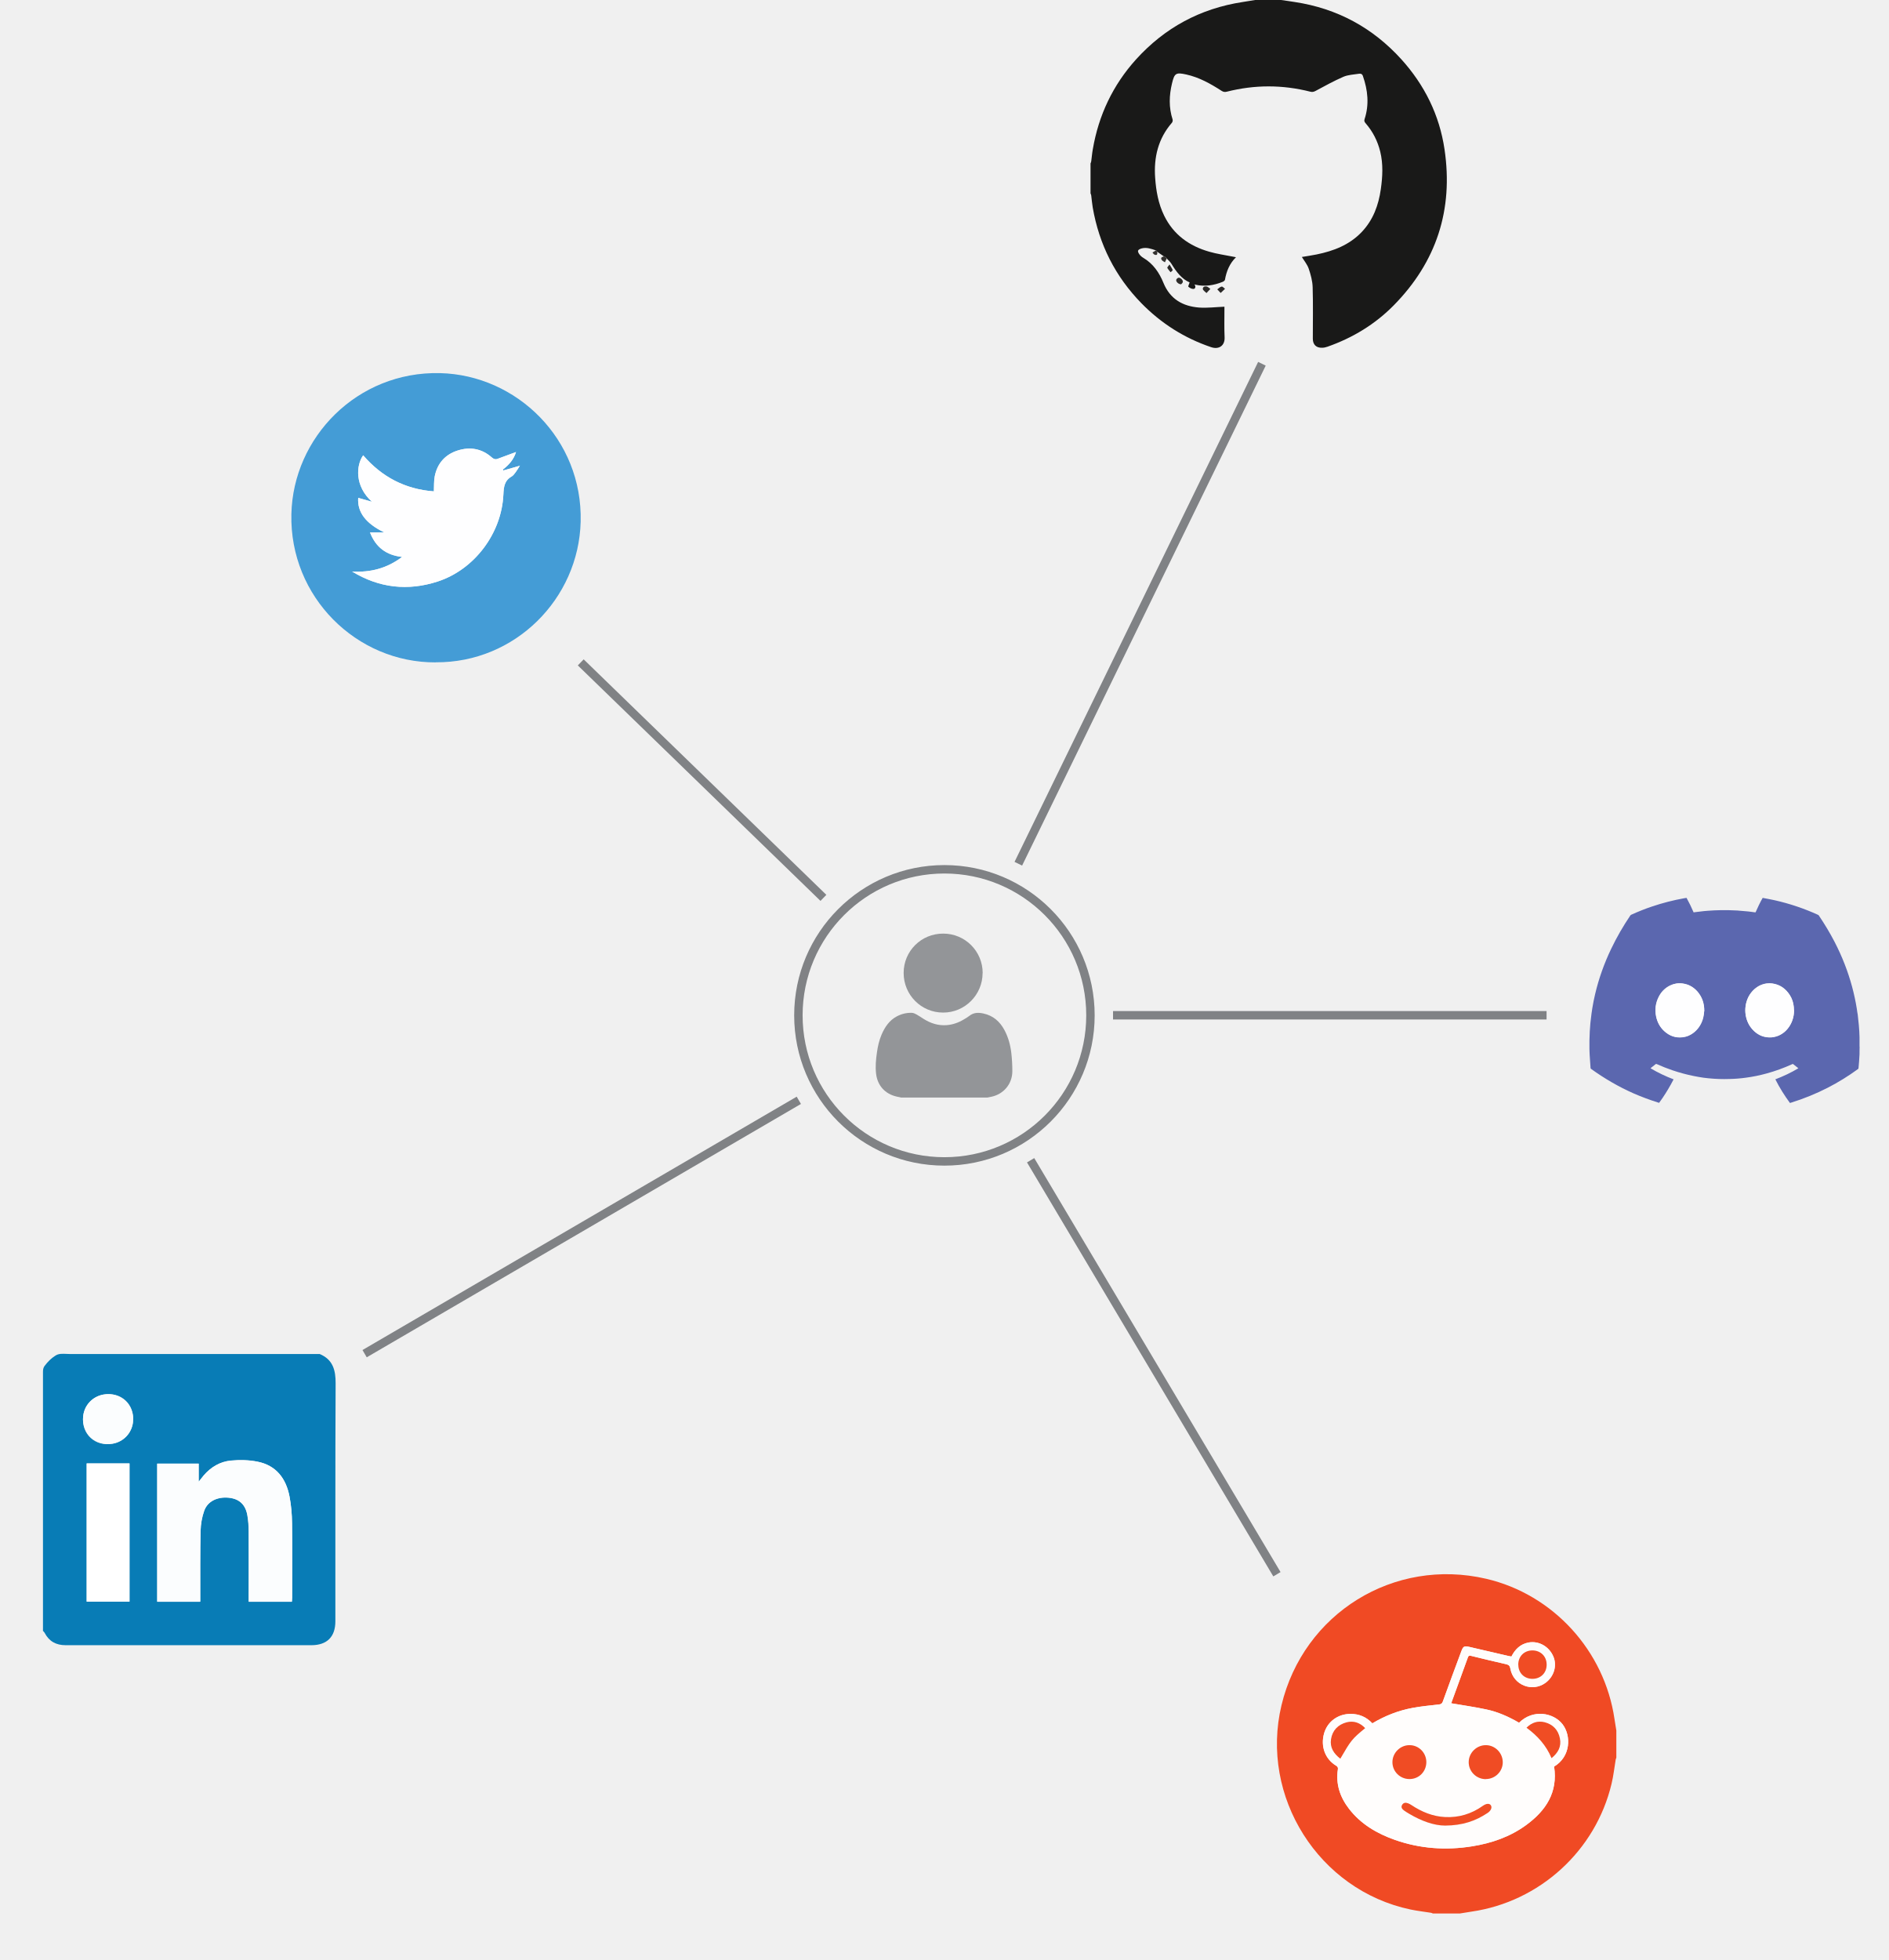
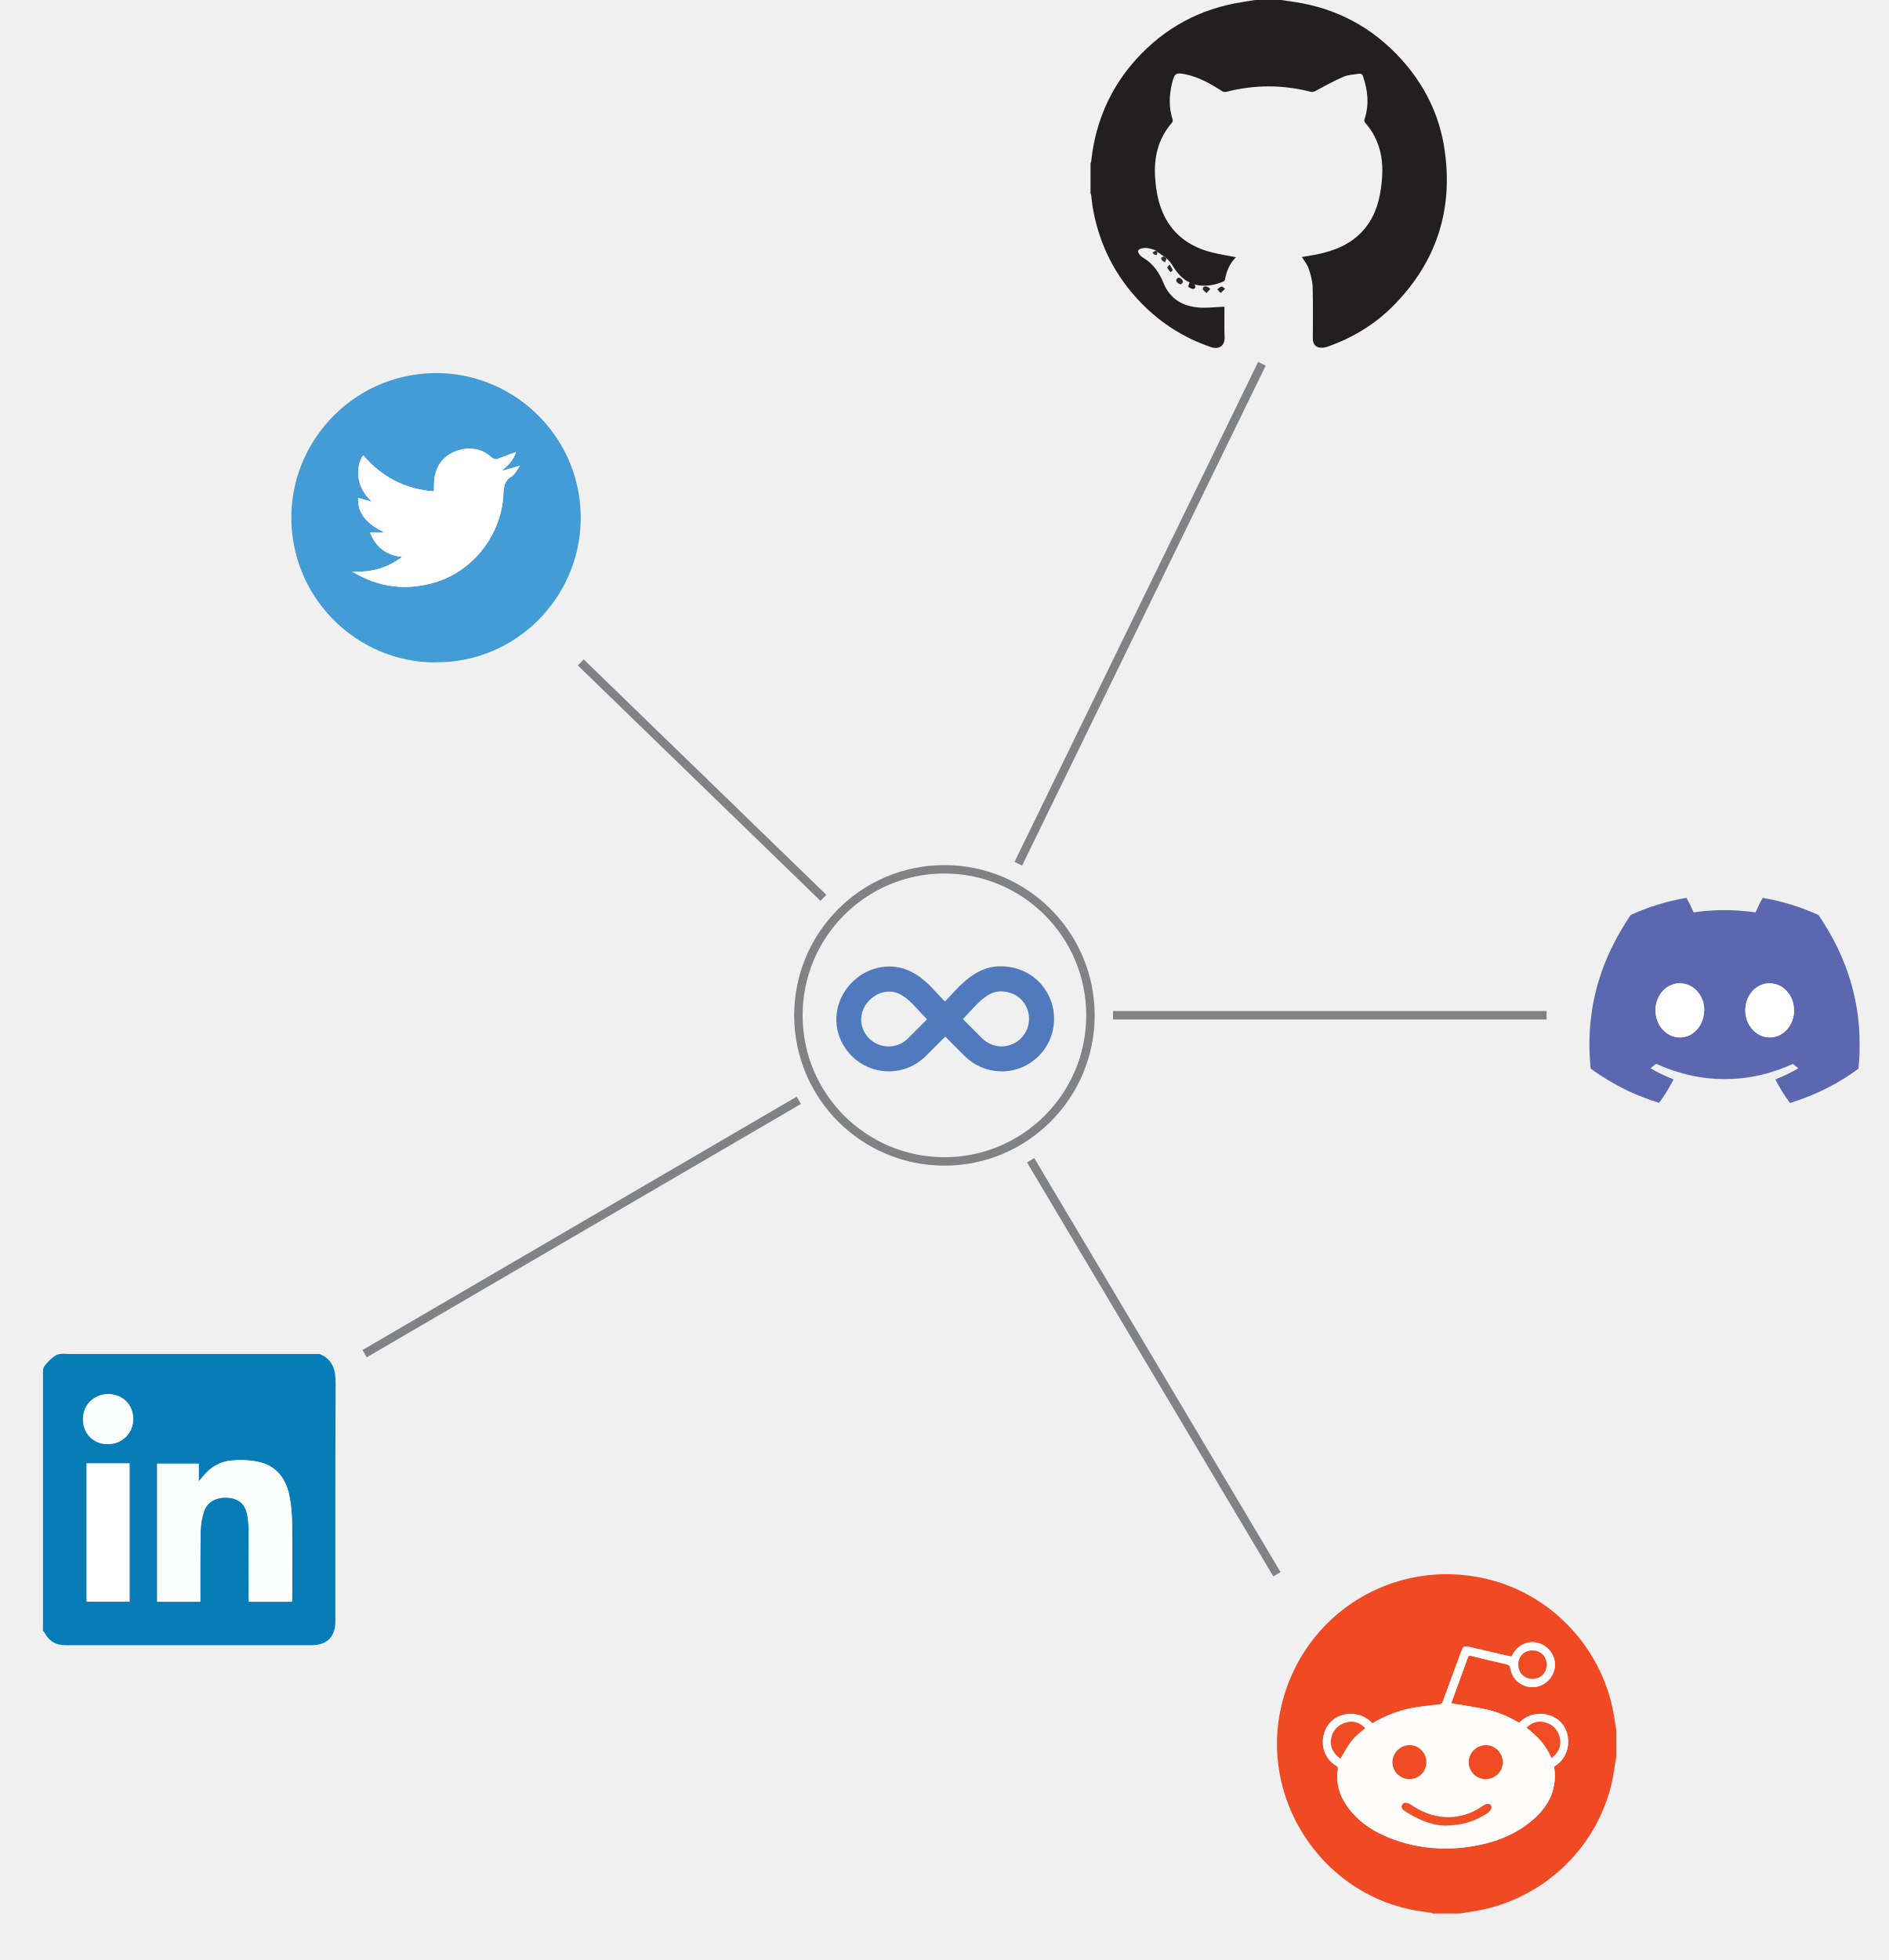
<svg xmlns="http://www.w3.org/2000/svg" id="Layer_1" viewBox="0 0 224.16 232.55">
  <defs>
-     <style>.cls-1{fill:#fff;}.cls-2{fill:#2d2b29;}.cls-3{fill:#adafd8;}.cls-4{fill:#a7aad5;}.cls-5{fill:#191918;}.cls-6{fill:#939598;}.cls-7{fill:#fffdfc;}.cls-8{fill:#087cb6;}.cls-9{fill:#a0a2d1;}.cls-10{fill:#fefeff;}.cls-11{fill:#c9cae6;}.cls-12{fill:#5b67af;}.cls-13{fill:#fbfdfe;}.cls-14{fill:#33312f;}.cls-15{fill:#2a2927;}.cls-16{fill:#f04c24;}.cls-17,.cls-18{fill:none;}.cls-19{fill:#292726;}.cls-20{fill:#f04a24;}.cls-21{fill:#343230;}.cls-22{fill:#f04e25;}.cls-23{fill:#f04d24;}.cls-18{stroke:#808285;stroke-miterlimit:10;}.cls-24{fill:#449cd6;}.cls-25{fill:#fefefe;}</style>
+     <style>.cls-1{fill:#fff;}.cls-2{fill:#2d2b29;}.cls-3{fill:#adafd8;}.cls-4{fill:#a7aad5;}.cls-5{fill:#fffdfc;}.cls-6{fill:#087cb6;}.cls-7{fill:#a0a2d1;}.cls-8{fill:#fefeff;}.cls-9{fill:#507abd;}.cls-10{fill:#c9cae6;}.cls-11{clip-path:url(#clippath-1);}.cls-12{fill:#5b67af;}.cls-13{fill:#fbfdfe;}.cls-14{fill:#33312f;}.cls-15{fill:#2a2927;}.cls-16{fill:#f04c24;}.cls-17{clip-path:url(#clippath);}.cls-18,.cls-19{fill:none;}.cls-20{fill:#292726;}.cls-21{fill:#f04a24;}.cls-22{fill:#343230;}.cls-23{fill:#f04e25;}.cls-24{fill:#f04d24;}.cls-25{fill:#231f20;}.cls-19{stroke:#808285;stroke-miterlimit:10;}.cls-26{fill:#449cd6;}.cls-27{fill:#fefefe;}</style>
+     <clipPath id="clippath">
+       <rect class="cls-18" x="80.31" y="106.31" width="55.53" height="39.27" />
+     </clipPath>
+     <clipPath id="clippath-1">
+       <rect class="cls-18" x="80.31" y="106.31" width="55.53" height="39.27" />
+     </clipPath>
  </defs>
-   <circle class="cls-17" cx="112.08" cy="120.47" r="112.08" />
+   <circle class="cls-18" cx="112.08" cy="120.47" r="112.08" />
+   <path class="cls-25" d="M141.83,33.84c.06,.22,.03,.45-.23,.44-.2,0-.42-.13-.57-.26-.05-.04,.08-.29,.15-.51-.96-.42-1.59-1.28-2.16-2.21-.14-.23-.36-.42-.55-.62h0l-.09-.13s-.01-.03-.03-.03l-.21-.09h0c-.27-.19-.54-.37-.81-.56h0l-.09-.12s-.03-.04-.06-.04c-.56-.19-1.12-.4-1.72-.23-.15,.04-.36,.14-.4,.26-.04,.12,.07,.32,.17,.45,.12,.16,.28,.3,.45,.4,1.18,.7,1.9,1.76,2.4,2.99,.78,1.9,2.28,2.76,4.22,2.91,.98,.07,1.98-.06,3.01-.1,0,.04,0,.17,0,.3,0,1.12-.03,2.23,.02,3.35,.04,.95-.65,1.47-1.6,1.15-3.17-1.07-5.93-2.82-8.27-5.21-3.11-3.18-5.02-6.98-5.78-11.36-.08-.48-.12-.96-.18-1.44-.01-.08-.05-.16-.08-.24v-3.55c.03-.08,.07-.16,.08-.24,.07-.48,.1-.96,.19-1.44,.69-4.04,2.38-7.61,5.12-10.65,3.41-3.77,7.63-6.05,12.66-6.82,.49-.07,.99-.16,1.48-.24h3.07c.55,.08,1.1,.15,1.64,.24,5.02,.76,9.24,3.04,12.64,6.79,2.76,3.05,4.53,6.62,5.13,10.69,1.06,7.15-.95,13.36-6.04,18.52-2.22,2.25-4.87,3.85-7.86,4.9-.2,.07-.42,.12-.63,.12-.7,.02-1.1-.37-1.1-1.08,0-2.03,.04-4.06-.02-6.09-.02-.75-.23-1.51-.47-2.22-.17-.49-.53-.92-.81-1.38,.55-.09,1.15-.18,1.75-.3,2.02-.41,3.89-1.13,5.35-2.66,1.36-1.43,2-3.18,2.27-5.09,.21-1.48,.29-2.97-.07-4.45-.31-1.26-.88-2.38-1.73-3.36-.13-.15-.2-.27-.13-.49,.57-1.73,.39-3.44-.2-5.13-.09-.26-.28-.29-.47-.26-.62,.1-1.28,.12-1.84,.36-1.13,.49-2.21,1.09-3.29,1.67-.22,.12-.4,.16-.63,.1-3.31-.84-6.61-.84-9.92,0-.24,.06-.42,.03-.63-.11-1.3-.84-2.64-1.59-4.17-1.93-1.23-.27-1.41-.17-1.7,1.05-.35,1.44-.39,2.87,.07,4.29,.03,.11,0,.29-.08,.38-1.64,1.89-2.17,4.12-1.99,6.56,.11,1.55,.38,3.06,1.07,4.47,1.11,2.26,2.97,3.59,5.33,4.27,.92,.27,1.89,.4,2.83,.59l.36,.07c-.77,.76-1.13,1.67-1.31,2.68-.02,.09-.16,.2-.27,.24-1.04,.42-2.11,.59-3.23,.34h-.12l.07,.06Z" />
+   <path class="cls-20" d="M144.87,34.77l-.41-.44c.17-.12,.33-.29,.52-.33,.11-.02,.27,.17,.4,.27l-.52,.49Z" />
+   <path class="cls-15" d="M143.18,34.77c-.2-.2-.41-.32-.43-.46-.04-.27,.22-.36,.44-.32,.16,.03,.3,.19,.45,.29l-.45,.48Z" />
+   <path class="cls-2" d="M140.17,33.73c-.32,0-.63-.31-.58-.53,.02-.1,.17-.23,.27-.25,.24-.03,.56,.29,.51,.51-.02,.12-.15,.21-.2,.27Z" />
+   <path class="cls-20" d="M138.79,31.37c.17,.29,.3,.47,.38,.67,.02,.05-.16,.17-.25,.26-.13-.17-.29-.33-.39-.52-.03-.05,.11-.18,.26-.4Z" />
+   <path class="cls-14" d="M138.34,30.51s.03,.01,.03,.03l.09,.13h0c-.07,.15-.14,.3-.21,.45-.13-.09-.32-.16-.39-.29-.17-.28,.07-.35,.28-.41h0l.21,.08Z" />
+   <path class="cls-22" d="M137.18,29.7s.05,.01,.06,.04l.09,.13h0c.02,.22,.06,.47-.3,.35-.11-.03-.18-.17-.26-.26,.1-.06,.2-.12,.3-.18,.04-.03,.08-.05,.12-.08Z" />
+   <path class="cls-27" d="M138.34,30.51l-.21-.09,.21,.09Z" />
+   <path class="cls-27" d="M137.33,29.87l-.09-.13,.09,.13Z" />
+   <path class="cls-27" d="M138.46,30.68l-.09-.13,.09,.13Z" />
+   <path class="cls-27" d="M141.83,33.84l-.07-.06h.12s-.03,.04-.05,.06Z" />
  <g>
-     <path class="cls-5" d="M141.83,33.84c.06,.22,.03,.45-.23,.44-.2,0-.42-.13-.57-.26-.05-.04,.08-.29,.15-.51-.96-.42-1.59-1.28-2.16-2.21-.14-.23-.36-.42-.55-.62h0l-.09-.13s-.01-.03-.03-.03l-.21-.09h0c-.27-.19-.54-.37-.81-.56h0l-.09-.12s-.03-.04-.06-.04c-.56-.19-1.12-.4-1.72-.23-.15,.04-.36,.14-.4,.26-.04,.12,.07,.32,.17,.45,.12,.16,.28,.3,.45,.4,1.18,.7,1.9,1.76,2.4,2.99,.78,1.9,2.28,2.76,4.22,2.91,.98,.07,1.98-.06,3.01-.1,0,.04,0,.17,0,.3,0,1.12-.03,2.23,.02,3.35,.04,.95-.65,1.47-1.6,1.15-3.17-1.07-5.93-2.82-8.27-5.21-3.11-3.18-5.02-6.98-5.78-11.36-.08-.48-.12-.96-.18-1.44-.01-.08-.05-.16-.08-.24v-3.55c.03-.08,.07-.16,.08-.24,.07-.48,.1-.96,.19-1.44,.69-4.04,2.38-7.61,5.12-10.65,3.41-3.77,7.63-6.05,12.66-6.82,.49-.07,.99-.16,1.48-.24h3.07c.55,.08,1.1,.15,1.64,.24,5.02,.76,9.24,3.04,12.64,6.79,2.76,3.05,4.53,6.62,5.13,10.69,1.06,7.15-.95,13.36-6.04,18.52-2.22,2.25-4.87,3.85-7.86,4.9-.2,.07-.42,.12-.63,.12-.7,.02-1.1-.37-1.1-1.08,0-2.03,.04-4.06-.02-6.09-.02-.75-.23-1.51-.47-2.22-.17-.49-.53-.92-.81-1.38,.55-.09,1.15-.18,1.75-.3,2.02-.41,3.89-1.13,5.35-2.66,1.36-1.43,2-3.18,2.27-5.09,.21-1.48,.29-2.97-.07-4.45-.31-1.26-.88-2.38-1.73-3.36-.13-.15-.2-.27-.13-.49,.57-1.73,.39-3.44-.2-5.13-.09-.26-.28-.29-.47-.26-.62,.1-1.28,.12-1.84,.36-1.13,.49-2.21,1.09-3.29,1.67-.22,.12-.4,.16-.63,.1-3.31-.84-6.61-.84-9.92,0-.24,.06-.42,.03-.63-.11-1.3-.84-2.64-1.59-4.17-1.93-1.23-.27-1.41-.17-1.7,1.05-.35,1.44-.39,2.87,.07,4.29,.03,.11,0,.29-.08,.38-1.64,1.89-2.17,4.12-1.99,6.56,.11,1.55,.38,3.06,1.07,4.47,1.11,2.26,2.97,3.59,5.33,4.27,.92,.27,1.89,.4,2.83,.59l.36,.07c-.77,.76-1.13,1.67-1.31,2.68-.02,.09-.16,.2-.27,.24-1.04,.42-2.11,.59-3.23,.34h-.12l.07,.06Z" />
-     <path class="cls-19" d="M144.87,34.77l-.41-.44c.17-.12,.33-.29,.52-.33,.11-.02,.27,.17,.4,.27l-.52,.49Z" />
-     <path class="cls-15" d="M143.18,34.77c-.2-.2-.41-.32-.43-.46-.04-.27,.22-.36,.44-.32,.16,.03,.3,.19,.45,.29l-.45,.48Z" />
-     <path class="cls-2" d="M140.17,33.73c-.32,0-.63-.31-.58-.53,.02-.1,.17-.23,.27-.25,.24-.03,.56,.29,.51,.51-.02,.12-.15,.21-.2,.27Z" />
-     <path class="cls-19" d="M138.79,31.37c.17,.29,.3,.47,.38,.67,.02,.05-.16,.17-.25,.26-.13-.17-.29-.33-.39-.52-.03-.05,.11-.18,.26-.4Z" />
-     <path class="cls-14" d="M138.34,30.51s.03,.01,.03,.03l.09,.13h0c-.07,.15-.14,.3-.21,.45-.13-.09-.32-.16-.39-.29-.17-.28,.07-.35,.28-.41h0l.21,.08Z" />
-     <path class="cls-21" d="M137.18,29.7s.05,.01,.06,.04l.09,.13h0c.02,.22,.06,.47-.3,.35-.11-.03-.18-.17-.26-.26,.1-.06,.2-.12,.3-.18,.04-.03,.08-.05,.12-.08Z" />
-     <path class="cls-25" d="M138.34,30.51l-.21-.09,.21,.09Z" />
-     <path class="cls-25" d="M137.33,29.87l-.09-.13,.09,.13Z" />
-     <path class="cls-25" d="M138.46,30.68l-.09-.13,.09,.13Z" />
-     <path class="cls-25" d="M141.83,33.84l-.07-.06h.12s-.03,.04-.05,.06Z" />
+     <path class="cls-12" d="M196.9,130.84h-.05s-.05-.02-.08-.03c-.99-.31-1.96-.67-2.9-1.08-1.79-.79-3.47-1.77-5.05-2.91-.04-.03-.06-.06-.06-.11-.03-.48-.07-.97-.1-1.45-.02-.25-.02-.5-.03-.74,0-.03,0-.07,0-.1,0-.3,0-.6,0-.9,0-.03,0-.07,0-.1,0-.01,0-.03,0-.04,.01-.66,.05-1.33,.11-1.99,.04-.37,.08-.73,.13-1.1,.03-.23,.07-.46,.1-.68,.09-.55,.2-1.1,.33-1.65,.44-1.87,1.08-3.66,1.91-5.39,.66-1.38,1.42-2.69,2.27-3.95,.03-.04,.07-.07,.11-.09,.82-.37,1.66-.71,2.51-.99,1.22-.41,2.47-.73,3.74-.96,.1-.02,.2-.03,.31-.05,.31,.56,.59,1.13,.84,1.72,.1-.01,.2-.03,.3-.04,.31-.04,.61-.07,.92-.11,.16-.02,.32-.03,.48-.04,.5-.04,1-.06,1.49-.07,.66-.01,1.33,0,1.99,.04,.43,.03,.85,.07,1.28,.11,.23,.02,.46,.06,.69,.09,.07,0,.13,.02,.2,.02,.26-.59,.53-1.16,.84-1.71,.02,0,.03,0,.05,0,.46,.09,.92,.17,1.37,.27,1.78,.4,3.5,.98,5.15,1.73,.04,.02,.07,.04,.1,.08,.68,1.01,1.31,2.05,1.87,3.13,.88,1.7,1.58,3.48,2.08,5.33,.23,.86,.42,1.74,.56,2.62,.02,.12,.03,.24,.05,.36,.02,.12,.04,.23,.06,.35,.05,.41,.09,.83,.13,1.24,.04,.47,.07,.94,.08,1.42v1.08s.01,.04,.01,.05c0,.18,0,.35-.01,.53,0,.11,0,.22,0,.34-.03,.55-.06,1.1-.12,1.66,0,.05-.02,.08-.06,.11-1.14,.83-2.33,1.57-3.58,2.21-1.4,.72-2.86,1.31-4.37,1.78-.03,0-.05,.02-.08,.03h-.05c-.65-.88-1.23-1.81-1.73-2.8,.95-.36,1.86-.79,2.73-1.31-.01-.01-.02-.02-.03-.03-.17-.14-.35-.27-.52-.41-.13-.1-.08-.09-.22-.03-.97,.44-1.96,.8-2.98,1.08-.83,.23-1.66,.4-2.51,.51-.31,.04-.62,.08-.93,.1-.33,.03-.65,.04-.98,.05-.82,.03-1.64,0-2.46-.08-.41-.04-.83-.09-1.24-.17-.18-.03-.35-.06-.53-.1-.86-.17-1.7-.4-2.53-.68-.64-.22-1.26-.46-1.88-.74-.06-.03-.09-.02-.14,.02-.18,.15-.36,.28-.54,.43-.02,.01-.03,.03-.05,.05,.88,.52,1.78,.95,2.73,1.31-.01,.03-.02,.05-.03,.07-.38,.73-.8,1.44-1.26,2.12-.14,.21-.29,.41-.43,.61Zm5.34-10.85v-.03c0-.22,0-.44-.04-.65-.08-.54-.28-1.04-.61-1.48-.48-.64-1.12-1.04-1.92-1.15-.52-.07-1.01,.02-1.48,.24-.61,.3-1.06,.76-1.36,1.37-.36,.73-.46,1.5-.3,2.29,.14,.68,.45,1.28,.97,1.75,.62,.57,1.35,.83,2.2,.72,.44-.06,.84-.22,1.2-.48,.56-.41,.94-.95,1.15-1.61,.06-.19,.1-.38,.13-.57,.02-.14,.03-.27,.04-.41Zm10.66-.15c0-.12-.01-.23-.02-.35-.05-.53-.21-1.02-.49-1.46-.49-.75-1.16-1.22-2.06-1.35-.23-.03-.46-.03-.69,0-.54,.08-1.02,.31-1.43,.67-.6,.54-.93,1.22-1.05,2.01-.05,.37-.05,.74,.02,1.11,.11,.62,.36,1.18,.79,1.65,.52,.58,1.17,.92,1.96,.95,.19,0,.38,0,.57-.04,.19-.04,.37-.09,.55-.16,.6-.25,1.05-.67,1.38-1.23,.33-.56,.48-1.16,.48-1.81Z" />
+     <path class="cls-10" d="M188.63,124.51h-.02c0-.37,0-.73,0-1.1h.02s0,.07,0,.1c0,.3,0,.6,0,.9,0,.03,0,.07,0,.1Z" />
+     <path class="cls-4" d="M220.7,123.05s0,0,.01,0v0Z" />
+     <path class="cls-3" d="M220.72,124.72h-.01c0-.17,0-.35,.01-.53,0-.02,0-.04,0-.05v.58Z" />
+     <path class="cls-8" d="M212.91,119.85c0,.65-.15,1.25-.48,1.81-.33,.55-.78,.97-1.38,1.23-.18,.07-.36,.13-.55,.16-.19,.04-.38,.05-.57,.04-.79-.03-1.44-.37-1.96-.95-.42-.47-.68-1.03-.79-1.65-.07-.37-.07-.74-.02-1.11,.11-.79,.45-1.47,1.05-2.01,.41-.37,.89-.59,1.43-.67,.23-.03,.46-.04,.69,0,.9,.12,1.57,.6,2.06,1.35,.29,.44,.45,.93,.49,1.46,.01,.12,.01,.23,.02,.35Z" />
+     <path class="cls-8" d="M202.24,120c0,.14-.02,.27-.04,.41-.03,.2-.07,.39-.13,.57-.22,.66-.59,1.2-1.15,1.61-.36,.26-.76,.43-1.2,.48-.85,.11-1.58-.15-2.2-.72-.52-.47-.83-1.07-.97-1.75-.16-.8-.07-1.57,.3-2.29,.3-.6,.75-1.07,1.36-1.37,.47-.23,.96-.31,1.48-.24,.8,.1,1.44,.51,1.92,1.15,.33,.44,.53,.93,.61,1.48,.03,.22,.04,.44,.04,.65v.03Z" />
+     <path class="cls-7" d="M202.24,120v0Z" />
  </g>
  <g>
-     <path class="cls-12" d="M196.9,130.84h-.05s-.05-.02-.08-.03c-.99-.31-1.96-.67-2.9-1.08-1.79-.79-3.47-1.77-5.05-2.91-.04-.03-.06-.06-.06-.11-.03-.48-.07-.97-.1-1.45-.02-.25-.02-.5-.03-.74,0-.03,0-.07,0-.1,0-.3,0-.6,0-.9,0-.03,0-.07,0-.1,0-.01,0-.03,0-.04,.01-.66,.05-1.33,.11-1.99,.04-.37,.08-.73,.13-1.1,.03-.23,.07-.46,.1-.68,.09-.55,.2-1.1,.33-1.65,.44-1.87,1.08-3.66,1.91-5.39,.66-1.38,1.42-2.69,2.27-3.95,.03-.04,.07-.07,.11-.09,.82-.37,1.66-.71,2.51-.99,1.22-.41,2.47-.73,3.74-.96,.1-.02,.2-.03,.31-.05,.31,.56,.59,1.13,.84,1.72,.1-.01,.2-.03,.3-.04,.31-.04,.61-.07,.92-.11,.16-.02,.32-.03,.48-.04,.5-.04,1-.06,1.49-.07,.66-.01,1.33,0,1.99,.04,.43,.03,.85,.07,1.28,.11,.23,.02,.46,.06,.69,.09,.07,0,.13,.02,.2,.02,.26-.59,.53-1.16,.84-1.71,.02,0,.03,0,.05,0,.46,.09,.92,.17,1.37,.27,1.78,.4,3.5,.98,5.15,1.73,.04,.02,.07,.04,.1,.08,.68,1.01,1.31,2.05,1.87,3.13,.88,1.7,1.58,3.48,2.08,5.33,.23,.86,.42,1.74,.56,2.62,.02,.12,.03,.24,.05,.36,.02,.12,.04,.23,.06,.35,.05,.41,.09,.83,.13,1.24,.04,.47,.07,.94,.08,1.42v1.08s.01,.04,.01,.05c0,.18,0,.35-.01,.53,0,.11,0,.22,0,.34-.03,.55-.06,1.1-.12,1.66,0,.05-.02,.08-.06,.11-1.14,.83-2.33,1.57-3.58,2.21-1.4,.72-2.86,1.31-4.37,1.78-.03,0-.05,.02-.08,.03h-.05c-.65-.88-1.23-1.81-1.73-2.8,.95-.36,1.86-.79,2.73-1.31-.01-.01-.02-.02-.03-.03-.17-.14-.35-.27-.52-.41-.13-.1-.08-.09-.22-.03-.97,.44-1.96,.8-2.98,1.08-.83,.23-1.66,.4-2.51,.51-.31,.04-.62,.08-.93,.1-.33,.03-.65,.04-.98,.05-.82,.03-1.64,0-2.46-.08-.41-.04-.83-.09-1.24-.17-.18-.03-.35-.06-.53-.1-.86-.17-1.7-.4-2.53-.68-.64-.22-1.26-.46-1.88-.74-.06-.03-.09-.02-.14,.02-.18,.15-.36,.28-.54,.43-.02,.01-.03,.03-.05,.05,.88,.52,1.78,.95,2.73,1.31-.01,.03-.02,.05-.03,.07-.38,.73-.8,1.44-1.26,2.12-.14,.21-.29,.41-.43,.61Zm5.34-10.85v-.03c0-.22,0-.44-.04-.65-.08-.54-.28-1.04-.61-1.48-.48-.64-1.12-1.04-1.92-1.15-.52-.07-1.01,.02-1.48,.24-.61,.3-1.06,.76-1.36,1.37-.36,.73-.46,1.5-.3,2.29,.14,.68,.45,1.28,.97,1.75,.62,.57,1.35,.83,2.2,.72,.44-.06,.84-.22,1.2-.48,.56-.41,.94-.95,1.15-1.61,.06-.19,.1-.38,.13-.57,.02-.14,.03-.27,.04-.41Zm10.66-.15c0-.12-.01-.23-.02-.35-.05-.53-.21-1.02-.49-1.46-.49-.75-1.16-1.22-2.06-1.35-.23-.03-.46-.03-.69,0-.54,.08-1.02,.31-1.43,.67-.6,.54-.93,1.22-1.05,2.01-.05,.37-.05,.74,.02,1.11,.11,.62,.36,1.18,.79,1.65,.52,.58,1.17,.92,1.96,.95,.19,0,.38,0,.57-.04,.19-.04,.37-.09,.55-.16,.6-.25,1.05-.67,1.38-1.23,.33-.56,.48-1.16,.48-1.81Z" />
-     <path class="cls-11" d="M188.63,124.51h-.02c0-.37,0-.73,0-1.1h.02s0,.07,0,.1c0,.3,0,.6,0,.9,0,.03,0,.07,0,.1Z" />
-     <path class="cls-4" d="M220.7,123.05s0,0,.01,0v0Z" />
-     <path class="cls-3" d="M220.72,124.72h-.01c0-.17,0-.35,.01-.53,0-.02,0-.04,0-.05v.58Z" />
-     <path class="cls-10" d="M212.91,119.85c0,.65-.15,1.25-.48,1.81-.33,.55-.78,.97-1.38,1.23-.18,.07-.36,.13-.55,.16-.19,.04-.38,.05-.57,.04-.79-.03-1.44-.37-1.96-.95-.42-.47-.68-1.03-.79-1.65-.07-.37-.07-.74-.02-1.11,.11-.79,.45-1.47,1.05-2.01,.41-.37,.89-.59,1.43-.67,.23-.03,.46-.04,.69,0,.9,.12,1.57,.6,2.06,1.35,.29,.44,.45,.93,.49,1.46,.01,.12,.01,.23,.02,.35Z" />
-     <path class="cls-10" d="M202.24,120c0,.14-.02,.27-.04,.41-.03,.2-.07,.39-.13,.57-.22,.66-.59,1.2-1.15,1.61-.36,.26-.76,.43-1.2,.48-.85,.11-1.58-.15-2.2-.72-.52-.47-.83-1.07-.97-1.75-.16-.8-.07-1.57,.3-2.29,.3-.6,.75-1.07,1.36-1.37,.47-.23,.96-.31,1.48-.24,.8,.1,1.44,.51,1.92,1.15,.33,.44,.53,.93,.61,1.48,.03,.22,.04,.44,.04,.65v.03Z" />
-     <path class="cls-9" d="M202.24,120v0Z" />
-   </g>
-   <g>
-     <path class="cls-8" d="M5.1,193.47v-14.74c0-2.46,0-4.91,0-7.37v-7.37c0-.37,0-.74,0-1.11,0-.34,0-.57,.22-.85,.34-.45,.75-.87,1.23-1.17,.1-.06,.21-.13,.32-.16,.41-.13,.95-.05,1.39-.05h29.49c.06,0,.13,0,.19,0h0c1.57,.66,1.9,1.91,1.89,3.5-.05,9.41-.02,18.81-.03,28.22,0,1.84-1,2.83-2.85,2.83-5.19,0-10.37,0-15.56,0-4.53,0-9.06,0-13.6,0-1.13,0-1.96-.45-2.49-1.46-.05-.1-.15-.17-.22-.26,0,0,0,0,0-.01Zm18.64-3.43s.02,0,.02-.02c0-.27,0-.5,0-.73,0-2.55-.02-5.1,.04-7.65,.02-.8,.16-1.63,.43-2.38,.4-1.13,1.56-1.68,2.9-1.55,1.24,.12,1.99,.79,2.22,2.07,.11,.64,.15,1.3,.16,1.95,.02,2.55,0,5.1,0,7.65,0,.21,0,.42,0,.65,0,0,0,.02,.02,.02h5.09s.02,0,.02-.02c.01-.18,.03-.33,.03-.49,0-2.94,.03-5.88-.01-8.81-.01-1.05-.1-2.12-.3-3.16-.41-2.14-1.57-3.7-3.8-4.14-1.02-.2-2.11-.22-3.15-.13-1.3,.12-2.39,.77-3.25,1.78-.16,.19-.31,.38-.55,.69,0,.01-.03,0-.03,0v-2.09s0-.02-.02-.02h-4.89s-.02,0-.02,.02v16.35s0,.02,.02,.02h5.07Zm-13.46-16.39v16.36s0,.02,.02,.02h5.05s.02,0,.02-.02v-16.36s0-.02-.02-.02h-5.05s-.02,0-.02,.02Zm5.5-4.93c.23-2.1-1.4-3.61-3.48-3.26-1.3,.22-2.29,1.25-2.43,2.58-.23,2.1,1.39,3.61,3.48,3.26,1.31-.22,2.29-1.25,2.44-2.58Z" />
+     <path class="cls-6" d="M5.1,193.47v-14.74c0-2.46,0-4.91,0-7.37v-7.37c0-.37,0-.74,0-1.11,0-.34,0-.57,.22-.85,.34-.45,.75-.87,1.23-1.17,.1-.06,.21-.13,.32-.16,.41-.13,.95-.05,1.39-.05h29.49c.06,0,.13,0,.19,0h0c1.57,.66,1.9,1.91,1.89,3.5-.05,9.41-.02,18.81-.03,28.22,0,1.84-1,2.83-2.85,2.83-5.19,0-10.37,0-15.56,0-4.53,0-9.06,0-13.6,0-1.13,0-1.96-.45-2.49-1.46-.05-.1-.15-.17-.22-.26,0,0,0,0,0-.01Zm18.64-3.43s.02,0,.02-.02c0-.27,0-.5,0-.73,0-2.55-.02-5.1,.04-7.65,.02-.8,.16-1.63,.43-2.38,.4-1.13,1.56-1.68,2.9-1.55,1.24,.12,1.99,.79,2.22,2.07,.11,.64,.15,1.3,.16,1.95,.02,2.55,0,5.1,0,7.65,0,.21,0,.42,0,.65,0,0,0,.02,.02,.02h5.09s.02,0,.02-.02c.01-.18,.03-.33,.03-.49,0-2.94,.03-5.88-.01-8.81-.01-1.05-.1-2.12-.3-3.16-.41-2.14-1.57-3.7-3.8-4.14-1.02-.2-2.11-.22-3.15-.13-1.3,.12-2.39,.77-3.25,1.78-.16,.19-.31,.38-.55,.69,0,.01-.03,0-.03,0v-2.09s0-.02-.02-.02h-4.89s-.02,0-.02,.02v16.35s0,.02,.02,.02h5.07Zm-13.46-16.39v16.36s0,.02,.02,.02h5.05s.02,0,.02-.02v-16.36s0-.02-.02-.02h-5.05s-.02,0-.02,.02Zm5.5-4.93c.23-2.1-1.4-3.61-3.48-3.26-1.3,.22-2.29,1.25-2.43,2.58-.23,2.1,1.39,3.61,3.48,3.26,1.31-.22,2.29-1.25,2.44-2.58Z" />
    <path class="cls-13" d="M23.76,190.03h-5.1v-16.38h4.92v2.15c.26-.33,.42-.53,.58-.73,.86-1,1.95-1.66,3.25-1.78,1.04-.1,2.13-.08,3.15,.13,2.22,.44,3.39,2,3.8,4.14,.2,1.03,.28,2.1,.3,3.16,.04,2.94,.01,5.88,.01,8.81,0,.16-.02,.31-.03,.5h-5.12c0-.23,0-.45,0-.67,0-2.55,.01-5.1,0-7.65,0-.65-.04-1.31-.16-1.95-.23-1.28-.98-1.95-2.22-2.07-1.34-.13-2.5,.42-2.9,1.55-.27,.75-.41,1.58-.43,2.38-.06,2.55-.03,5.1-.04,7.65,0,.24,0,.48,0,.75Z" />
    <path class="cls-1" d="M10.29,173.63h5.08v16.4h-5.08v-16.4Z" />
    <path class="cls-13" d="M15.8,168.37c0,1.68-1.32,2.97-3.01,2.96-1.66-.01-2.94-1.3-2.94-2.96,0-1.68,1.31-2.97,3.01-2.96,1.65,.01,2.95,1.32,2.95,2.97Z" />
  </g>
  <g>
-     <path class="cls-24" d="M51.71,78.59c-9.4,.05-17.35-7.77-17.13-17.58,.2-9.13,7.82-16.97,17.64-16.74,9.11,.22,16.94,7.83,16.69,17.63-.23,9.14-7.78,16.75-17.2,16.68Zm9.99-23.33l-1.97,.56-.05-.11c.73-.55,1.3-1.22,1.56-2.08-.73,.27-1.47,.54-2.19,.81-.27,.1-.47,.02-.69-.17-1.18-1.04-2.57-1.28-4.04-.82-1.49,.47-2.43,1.53-2.73,3.07-.11,.57-.07,1.17-.1,1.78-3.38-.25-6.17-1.7-8.39-4.28-.83,1.16-1.05,3.64,1.04,5.51l-1.63-.46c-.12,1.7,.9,3.04,3.09,4.1h-1.69c.69,1.78,1.94,2.7,3.81,2.91-1.8,1.36-3.77,1.86-5.93,1.73,3.21,1.96,6.61,2.33,10.14,1.19,4.38-1.42,7.61-5.73,7.81-10.34,.04-.87,.12-1.64,.97-2.12,.19-.11,.34-.31,.47-.49,.19-.26,.35-.53,.52-.8l.05-.02s-.02,0-.02,0c0,0-.01,.02-.02,.03Z" />
-     <path class="cls-10" d="M61.7,55.25c-.17,.27-.33,.55-.52,.8-.14,.18-.28,.38-.47,.49-.85,.48-.93,1.25-.97,2.12-.2,4.61-3.43,8.92-7.81,10.34-3.52,1.14-6.93,.77-10.14-1.19,2.16,.13,4.13-.37,5.93-1.73-1.87-.21-3.12-1.13-3.81-2.91h1.69c-2.19-1.06-3.21-2.4-3.09-4.1l1.63,.46c-2.08-1.87-1.87-4.35-1.04-5.51,2.22,2.58,5.01,4.03,8.39,4.28,.03-.61-.01-1.21,.1-1.78,.31-1.54,1.25-2.6,2.73-3.07,1.47-.47,2.86-.23,4.04,.82,.22,.19,.42,.27,.69,.17,.73-.27,1.46-.54,2.19-.81-.26,.86-.83,1.52-1.56,2.08l.05,.11,1.97-.56h0Z" />
-     <path class="cls-10" d="M61.71,55.26s.01-.02,.02-.03c0,0,.02,0,.02,0l-.05,.02h0Z" />
+     <path class="cls-26" d="M51.71,78.59c-9.4,.05-17.35-7.77-17.13-17.58,.2-9.13,7.82-16.97,17.64-16.74,9.11,.22,16.94,7.83,16.69,17.63-.23,9.14-7.78,16.75-17.2,16.68Zm9.99-23.33l-1.97,.56-.05-.11c.73-.55,1.3-1.22,1.56-2.08-.73,.27-1.47,.54-2.19,.81-.27,.1-.47,.02-.69-.17-1.18-1.04-2.57-1.28-4.04-.82-1.49,.47-2.43,1.53-2.73,3.07-.11,.57-.07,1.17-.1,1.78-3.38-.25-6.17-1.7-8.39-4.28-.83,1.16-1.05,3.64,1.04,5.51l-1.63-.46c-.12,1.7,.9,3.04,3.09,4.1h-1.69c.69,1.78,1.94,2.7,3.81,2.91-1.8,1.36-3.77,1.86-5.93,1.73,3.21,1.96,6.61,2.33,10.14,1.19,4.38-1.42,7.61-5.73,7.81-10.34,.04-.87,.12-1.64,.97-2.12,.19-.11,.34-.31,.47-.49,.19-.26,.35-.53,.52-.8l.05-.02s-.02,0-.02,0c0,0-.01,.02-.02,.03Z" />
+     <path class="cls-8" d="M61.7,55.25c-.17,.27-.33,.55-.52,.8-.14,.18-.28,.38-.47,.49-.85,.48-.93,1.25-.97,2.12-.2,4.61-3.43,8.92-7.81,10.34-3.52,1.14-6.93,.77-10.14-1.19,2.16,.13,4.13-.37,5.93-1.73-1.87-.21-3.12-1.13-3.81-2.91h1.69c-2.19-1.06-3.21-2.4-3.09-4.1l1.63,.46c-2.08-1.87-1.87-4.35-1.04-5.51,2.22,2.58,5.01,4.03,8.39,4.28,.03-.61-.01-1.21,.1-1.78,.31-1.54,1.25-2.6,2.73-3.07,1.47-.47,2.86-.23,4.04,.82,.22,.19,.42,.27,.69,.17,.73-.27,1.46-.54,2.19-.81-.26,.86-.83,1.52-1.56,2.08l.05,.11,1.97-.56h0Z" />
+     <path class="cls-8" d="M61.71,55.26s.01-.02,.02-.03c0,0,.02,0,.02,0l-.05,.02h0Z" />
  </g>
  <g>
-     <path class="cls-20" d="M173.26,227.03h-3.22c-.07-.03-.13-.07-.2-.08-.81-.13-1.63-.22-2.44-.39-10.9-2.29-17.91-13.39-15.32-24.23,2.62-10.93,13.35-17.56,24.3-15.01,7.93,1.85,14.04,8.53,15.22,16.64,.07,.46,.15,.91,.22,1.37v3.22c-.03,.08-.07,.16-.08,.24-.16,.95-.26,1.92-.49,2.86-1.89,7.94-8.53,13.99-16.62,15.16-.46,.07-.91,.15-1.37,.22Zm6.1-30.49c-.13-.02-.23-.04-.33-.06-1.54-.36-3.08-.72-4.61-1.07-.66-.15-.77-.1-1,.53-.74,1.98-1.47,3.96-2.19,5.95-.08,.23-.2,.31-.44,.34-1.05,.12-2.11,.21-3.15,.41-1.69,.32-3.28,.94-4.77,1.83-.71-.76-1.57-1.13-2.6-1.12-1.5,.01-2.73,.92-3.13,2.32-.43,1.53,.12,3.03,1.42,3.82,.19,.11,.25,.22,.22,.43-.27,1.76,.26,3.31,1.32,4.69,1.41,1.82,3.31,2.93,5.45,3.69,2.99,1.05,6.06,1.26,9.17,.76,2.31-.37,4.49-1.12,6.39-2.51,2.34-1.71,3.79-3.88,3.33-6.95,1.98-1.18,2.04-3.66,1-5.02-1.05-1.37-3.5-1.84-5.16-.18-1.22-.71-2.5-1.29-3.89-1.58-1.37-.29-2.77-.49-4.16-.73,0,.04,0,.01,0-.01,.66-1.81,1.32-3.63,1.98-5.44,.09-.25,.25-.21,.44-.16,1.36,.33,2.71,.66,4.08,.97,.32,.07,.46,.19,.52,.53,.35,1.96,2.61,2.85,4.19,1.67,.99-.74,1.37-2.02,.91-3.11-.5-1.18-1.72-1.88-2.94-1.66-.96,.18-1.6,.79-2.04,1.67Z" />
-     <path class="cls-7" d="M179.36,196.55c.45-.88,1.08-1.49,2.04-1.67,1.22-.23,2.44,.48,2.94,1.66,.46,1.08,.08,2.37-.91,3.11-1.58,1.18-3.85,.29-4.19-1.67-.06-.34-.2-.46-.52-.53-1.36-.3-2.72-.64-4.08-.97-.19-.05-.34-.09-.44,.16-.65,1.82-1.32,3.63-1.98,5.44,0,.02,0,.05,0,.01,1.39,.24,2.79,.43,4.16,.73,1.38,.29,2.67,.87,3.89,1.58,1.67-1.66,4.11-1.18,5.16,.18,1.05,1.36,.98,3.84-1,5.02,.47,3.07-.98,5.24-3.33,6.95-1.91,1.39-4.09,2.14-6.39,2.51-3.11,.5-6.18,.29-9.17-.76-2.13-.75-4.04-1.86-5.45-3.69-1.07-1.38-1.59-2.93-1.32-4.69,.03-.21-.04-.32-.22-.43-1.3-.79-1.85-2.29-1.42-3.82,.4-1.4,1.63-2.31,3.13-2.32,1.03,0,1.88,.36,2.6,1.12,1.49-.89,3.07-1.52,4.77-1.83,1.04-.19,2.1-.29,3.15-.41,.24-.03,.35-.11,.44-.34,.72-1.99,1.45-3.97,2.19-5.95,.24-.63,.35-.68,1-.53,1.54,.35,3.08,.71,4.61,1.07,.1,.02,.2,.04,.33,.06Zm-3.03,14.54c1.12,0,2.03-.92,2.01-2.02-.02-1.1-.91-1.99-2.01-2-1.1,0-2.03,.91-2.03,2.02,0,1.11,.91,2.01,2.03,2.01Zm-9.06,0c1.13,0,2.01-.89,2-2.02,0-1.11-.89-2-1.99-2-1.1,0-2.03,.91-2.03,2.01,0,1.11,.9,2.01,2.02,2.01Zm4.23,5.52c2.05,0,3.6-.54,5.03-1.49,.39-.26,.56-.65,.4-.91-.17-.26-.55-.23-.97,.07-1.33,.95-2.83,1.39-4.46,1.32-1.47-.07-2.79-.62-4.01-1.43-.12-.08-.25-.14-.38-.2-.28-.11-.56-.09-.72,.2-.16,.29,.03,.5,.25,.66,.2,.15,.42,.27,.63,.4,1.41,.83,2.89,1.38,4.23,1.38Zm-12.44-7.94c1.26-2.19,1.38-2.33,2.95-3.63-.61-.64-1.35-.91-2.2-.69-1.02,.27-1.68,.96-1.85,2.01-.15,.97,.32,1.71,1.1,2.3Zm21.12-11.14c0,.98,.71,1.68,1.69,1.67,.98,0,1.68-.72,1.67-1.7-.01-.98-.72-1.68-1.7-1.67-.98,0-1.67,.71-1.67,1.7Zm3.96,11.08c.78-.63,1.2-1.37,.99-2.35-.21-1-.84-1.66-1.81-1.91-.8-.2-1.53,.03-2.15,.65,1.3,.96,2.34,2.1,2.97,3.61Z" />
+     <path class="cls-21" d="M173.26,227.03h-3.22c-.07-.03-.13-.07-.2-.08-.81-.13-1.63-.22-2.44-.39-10.9-2.29-17.91-13.39-15.32-24.23,2.62-10.93,13.35-17.56,24.3-15.01,7.93,1.85,14.04,8.53,15.22,16.64,.07,.46,.15,.91,.22,1.37v3.22c-.03,.08-.07,.16-.08,.24-.16,.95-.26,1.92-.49,2.86-1.89,7.94-8.53,13.99-16.62,15.16-.46,.07-.91,.15-1.37,.22Zm6.1-30.49c-.13-.02-.23-.04-.33-.06-1.54-.36-3.08-.72-4.61-1.07-.66-.15-.77-.1-1,.53-.74,1.98-1.47,3.96-2.19,5.95-.08,.23-.2,.31-.44,.34-1.05,.12-2.11,.21-3.15,.41-1.69,.32-3.28,.94-4.77,1.83-.71-.76-1.57-1.13-2.6-1.12-1.5,.01-2.73,.92-3.13,2.32-.43,1.53,.12,3.03,1.42,3.82,.19,.11,.25,.22,.22,.43-.27,1.76,.26,3.31,1.32,4.69,1.41,1.82,3.31,2.93,5.45,3.69,2.99,1.05,6.06,1.26,9.17,.76,2.31-.37,4.49-1.12,6.39-2.51,2.34-1.71,3.79-3.88,3.33-6.95,1.98-1.18,2.04-3.66,1-5.02-1.05-1.37-3.5-1.84-5.16-.18-1.22-.71-2.5-1.29-3.89-1.58-1.37-.29-2.77-.49-4.16-.73,0,.04,0,.01,0-.01,.66-1.81,1.32-3.63,1.98-5.44,.09-.25,.25-.21,.44-.16,1.36,.33,2.71,.66,4.08,.97,.32,.07,.46,.19,.52,.53,.35,1.96,2.61,2.85,4.19,1.67,.99-.74,1.37-2.02,.91-3.11-.5-1.18-1.72-1.88-2.94-1.66-.96,.18-1.6,.79-2.04,1.67Z" />
+     <path class="cls-5" d="M179.36,196.55c.45-.88,1.08-1.49,2.04-1.67,1.22-.23,2.44,.48,2.94,1.66,.46,1.08,.08,2.37-.91,3.11-1.58,1.18-3.85,.29-4.19-1.67-.06-.34-.2-.46-.52-.53-1.36-.3-2.72-.64-4.08-.97-.19-.05-.34-.09-.44,.16-.65,1.82-1.32,3.63-1.98,5.44,0,.02,0,.05,0,.01,1.39,.24,2.79,.43,4.16,.73,1.38,.29,2.67,.87,3.89,1.58,1.67-1.66,4.11-1.18,5.16,.18,1.05,1.36,.98,3.84-1,5.02,.47,3.07-.98,5.24-3.33,6.95-1.91,1.39-4.09,2.14-6.39,2.51-3.11,.5-6.18,.29-9.17-.76-2.13-.75-4.04-1.86-5.45-3.69-1.07-1.38-1.59-2.93-1.32-4.69,.03-.21-.04-.32-.22-.43-1.3-.79-1.85-2.29-1.42-3.82,.4-1.4,1.63-2.31,3.13-2.32,1.03,0,1.88,.36,2.6,1.12,1.49-.89,3.07-1.52,4.77-1.83,1.04-.19,2.1-.29,3.15-.41,.24-.03,.35-.11,.44-.34,.72-1.99,1.45-3.97,2.19-5.95,.24-.63,.35-.68,1-.53,1.54,.35,3.08,.71,4.61,1.07,.1,.02,.2,.04,.33,.06Zm-3.03,14.54c1.12,0,2.03-.92,2.01-2.02-.02-1.1-.91-1.99-2.01-2-1.1,0-2.03,.91-2.03,2.02,0,1.11,.91,2.01,2.03,2.01Zm-9.06,0c1.13,0,2.01-.89,2-2.02,0-1.11-.89-2-1.99-2-1.1,0-2.03,.91-2.03,2.01,0,1.11,.9,2.01,2.02,2.01Zm4.23,5.52c2.05,0,3.6-.54,5.03-1.49,.39-.26,.56-.65,.4-.91-.17-.26-.55-.23-.97,.07-1.33,.95-2.83,1.39-4.46,1.32-1.47-.07-2.79-.62-4.01-1.43-.12-.08-.25-.14-.38-.2-.28-.11-.56-.09-.72,.2-.16,.29,.03,.5,.25,.66,.2,.15,.42,.27,.63,.4,1.41,.83,2.89,1.38,4.23,1.38Zm-12.44-7.94c1.26-2.19,1.38-2.33,2.95-3.63-.61-.64-1.35-.91-2.2-.69-1.02,.27-1.68,.96-1.85,2.01-.15,.97,.32,1.71,1.1,2.3Zm21.12-11.14c0,.98,.71,1.68,1.69,1.67,.98,0,1.68-.72,1.67-1.7-.01-.98-.72-1.68-1.7-1.67-.98,0-1.67,.71-1.67,1.7Zm3.96,11.08c.78-.63,1.2-1.37,.99-2.35-.21-1-.84-1.66-1.81-1.91-.8-.2-1.53,.03-2.15,.65,1.3,.96,2.34,2.1,2.97,3.61Z" />
    <path class="cls-16" d="M176.33,211.09c-1.12,0-2.03-.9-2.03-2.01,0-1.11,.93-2.02,2.03-2.02,1.09,0,1.99,.9,2.01,2,.02,1.1-.89,2.02-2.01,2.02Z" />
    <path class="cls-16" d="M167.27,211.08c-1.12,0-2.03-.9-2.02-2.01,0-1.1,.93-2.02,2.03-2.01,1.1,0,1.98,.9,1.99,2,0,1.13-.87,2.02-2,2.02Z" />
-     <path class="cls-22" d="M171.5,216.6c-1.33,0-2.82-.55-4.23-1.38-.21-.13-.43-.25-.63-.4-.22-.16-.41-.37-.25-.66,.16-.29,.43-.31,.72-.2,.13,.05,.26,.12,.38,.2,1.22,.81,2.54,1.36,4.01,1.43,1.63,.08,3.12-.37,4.46-1.32,.42-.3,.8-.33,.97-.07,.17,.26,0,.65-.4,.91-1.43,.95-2.98,1.48-5.03,1.49Z" />
+     <path class="cls-23" d="M171.5,216.6c-1.33,0-2.82-.55-4.23-1.38-.21-.13-.43-.25-.63-.4-.22-.16-.41-.37-.25-.66,.16-.29,.43-.31,.72-.2,.13,.05,.26,.12,.38,.2,1.22,.81,2.54,1.36,4.01,1.43,1.63,.08,3.12-.37,4.46-1.32,.42-.3,.8-.33,.97-.07,.17,.26,0,.65-.4,.91-1.43,.95-2.98,1.48-5.03,1.49Z" />
    <path class="cls-16" d="M159.06,208.66c-.78-.6-1.25-1.33-1.1-2.3,.16-1.05,.83-1.74,1.85-2.01,.85-.22,1.59,.05,2.2,.69-1.57,1.29-1.68,1.44-2.95,3.63Z" />
    <path class="cls-16" d="M180.18,197.52c0-.99,.69-1.69,1.67-1.7,.98,0,1.69,.69,1.7,1.67,.01,.98-.69,1.69-1.67,1.7-.98,0-1.69-.69-1.69-1.67Z" />
-     <path class="cls-23" d="M184.13,208.6c-.63-1.51-1.66-2.65-2.97-3.61,.62-.62,1.34-.85,2.15-.65,.98,.25,1.61,.91,1.81,1.91,.2,.98-.22,1.72-.99,2.35Z" />
+     <path class="cls-24" d="M184.13,208.6c-.63-1.51-1.66-2.65-2.97-3.61,.62-.62,1.34-.85,2.15-.65,.98,.25,1.61,.91,1.81,1.91,.2,.98-.22,1.72-.99,2.35Z" />
  </g>
  <g>
-     <line class="cls-18" x1="97.72" y1="106.53" x2="68.92" y2="78.59" />
-     <line class="cls-18" x1="149.76" y1="43.16" x2="120.85" y2="102.48" />
-     <line class="cls-18" x1="151.54" y1="186.78" x2="122.31" y2="137.66" />
-     <line class="cls-18" x1="94.8" y1="130.55" x2="43.27" y2="160.61" />
-     <line class="cls-18" x1="183.54" y1="120.46" x2="132.09" y2="120.46" />
+     <line class="cls-19" x1="97.72" y1="106.53" x2="68.92" y2="78.59" />
+     <line class="cls-19" x1="149.76" y1="43.16" x2="120.85" y2="102.48" />
+     <line class="cls-19" x1="151.54" y1="186.78" x2="122.31" y2="137.66" />
+     <line class="cls-19" x1="94.8" y1="130.55" x2="43.27" y2="160.61" />
+     <line class="cls-19" x1="183.54" y1="120.46" x2="132.09" y2="120.46" />
  </g>
-   <circle class="cls-18" cx="112.08" cy="120.47" r="17.33" />
-   <path class="cls-6" d="M106.9,130.21c-.16-.03-.32-.06-.48-.1-1.38-.31-2.29-1.31-2.45-2.72-.1-.84-.02-1.68,.1-2.51,.1-.73,.26-1.44,.55-2.12,.39-.9,.91-1.69,1.81-2.17,.55-.29,1.15-.44,1.77-.42,.2,0,.4,.1,.58,.2,.29,.16,.56,.35,.83,.52,.84,.53,1.75,.82,2.75,.74,.73-.06,1.4-.3,2.03-.68,.22-.13,.45-.26,.65-.42,.51-.41,1.07-.41,1.67-.28,1.15,.25,1.94,.94,2.49,1.96,.46,.86,.71,1.78,.82,2.74,.08,.71,.12,1.42,.12,2.14,0,1.53-1.05,2.76-2.55,3.05-.13,.03-.27,.05-.4,.08h-10.29Z" />
-   <path class="cls-6" d="M116.61,115.45c0,2.59-2.11,4.7-4.69,4.69-2.6,0-4.68-2.1-4.68-4.7,0-2.6,2.09-4.68,4.7-4.67,2.59,0,4.68,2.09,4.68,4.68Z" />
+   <circle class="cls-19" cx="112.08" cy="120.47" r="17.33" />
+   <g class="cls-17">
+     <g class="cls-11">
+       <path class="cls-9" d="M118.88,127.11c-1.67,0-3.23-.65-4.41-1.83l-2.29-2.29-2.29,2.29c-1.18,1.18-2.74,1.83-4.41,1.83s-3.23-.65-4.41-1.83c-.85-.85-1.43-1.92-1.69-3.09-.3-1.4-.07-2.89,.65-4.2,.69-1.25,1.79-2.25,3.09-2.81,1.3-.57,2.73-.66,4.04-.28,1.43,.43,2.52,1.38,3.21,2.06,.07,.07,.19,.2,.48,.51,.25,.27,.81,.86,1.29,1.36l.03-.03h0c.21-.21,.42-.44,.63-.67,.34-.37,.69-.75,1.06-1.12,1.54-1.52,3.04-2.29,4.59-2.35,1.87-.08,3.58,.57,4.82,1.81,2.43,2.43,2.43,6.39,0,8.82-1.18,1.18-2.74,1.83-4.41,1.83m-4.59-6.21l2.28,2.28c.62,.62,1.44,.96,2.31,.96s1.69-.34,2.31-.96c1.27-1.27,1.27-3.34,0-4.62-.83-.83-1.88-.97-2.6-.94-.77,.03-1.63,.52-2.62,1.5-.32,.32-.63,.65-.96,1.01-.23,.26-.47,.51-.72,.77m-8.74-3.26c-.41,0-.84,.09-1.24,.26-1.47,.64-2.34,2.22-2.03,3.67,.13,.61,.44,1.17,.88,1.62,.62,.62,1.44,.96,2.31,.96s1.69-.34,2.31-.96l2.26-2.26c-.47-.48-1-1.04-1.35-1.43-.17-.18-.36-.38-.4-.43-.74-.72-1.36-1.14-1.97-1.32-.25-.07-.51-.11-.77-.11" />
+     </g>
+   </g>
</svg>
